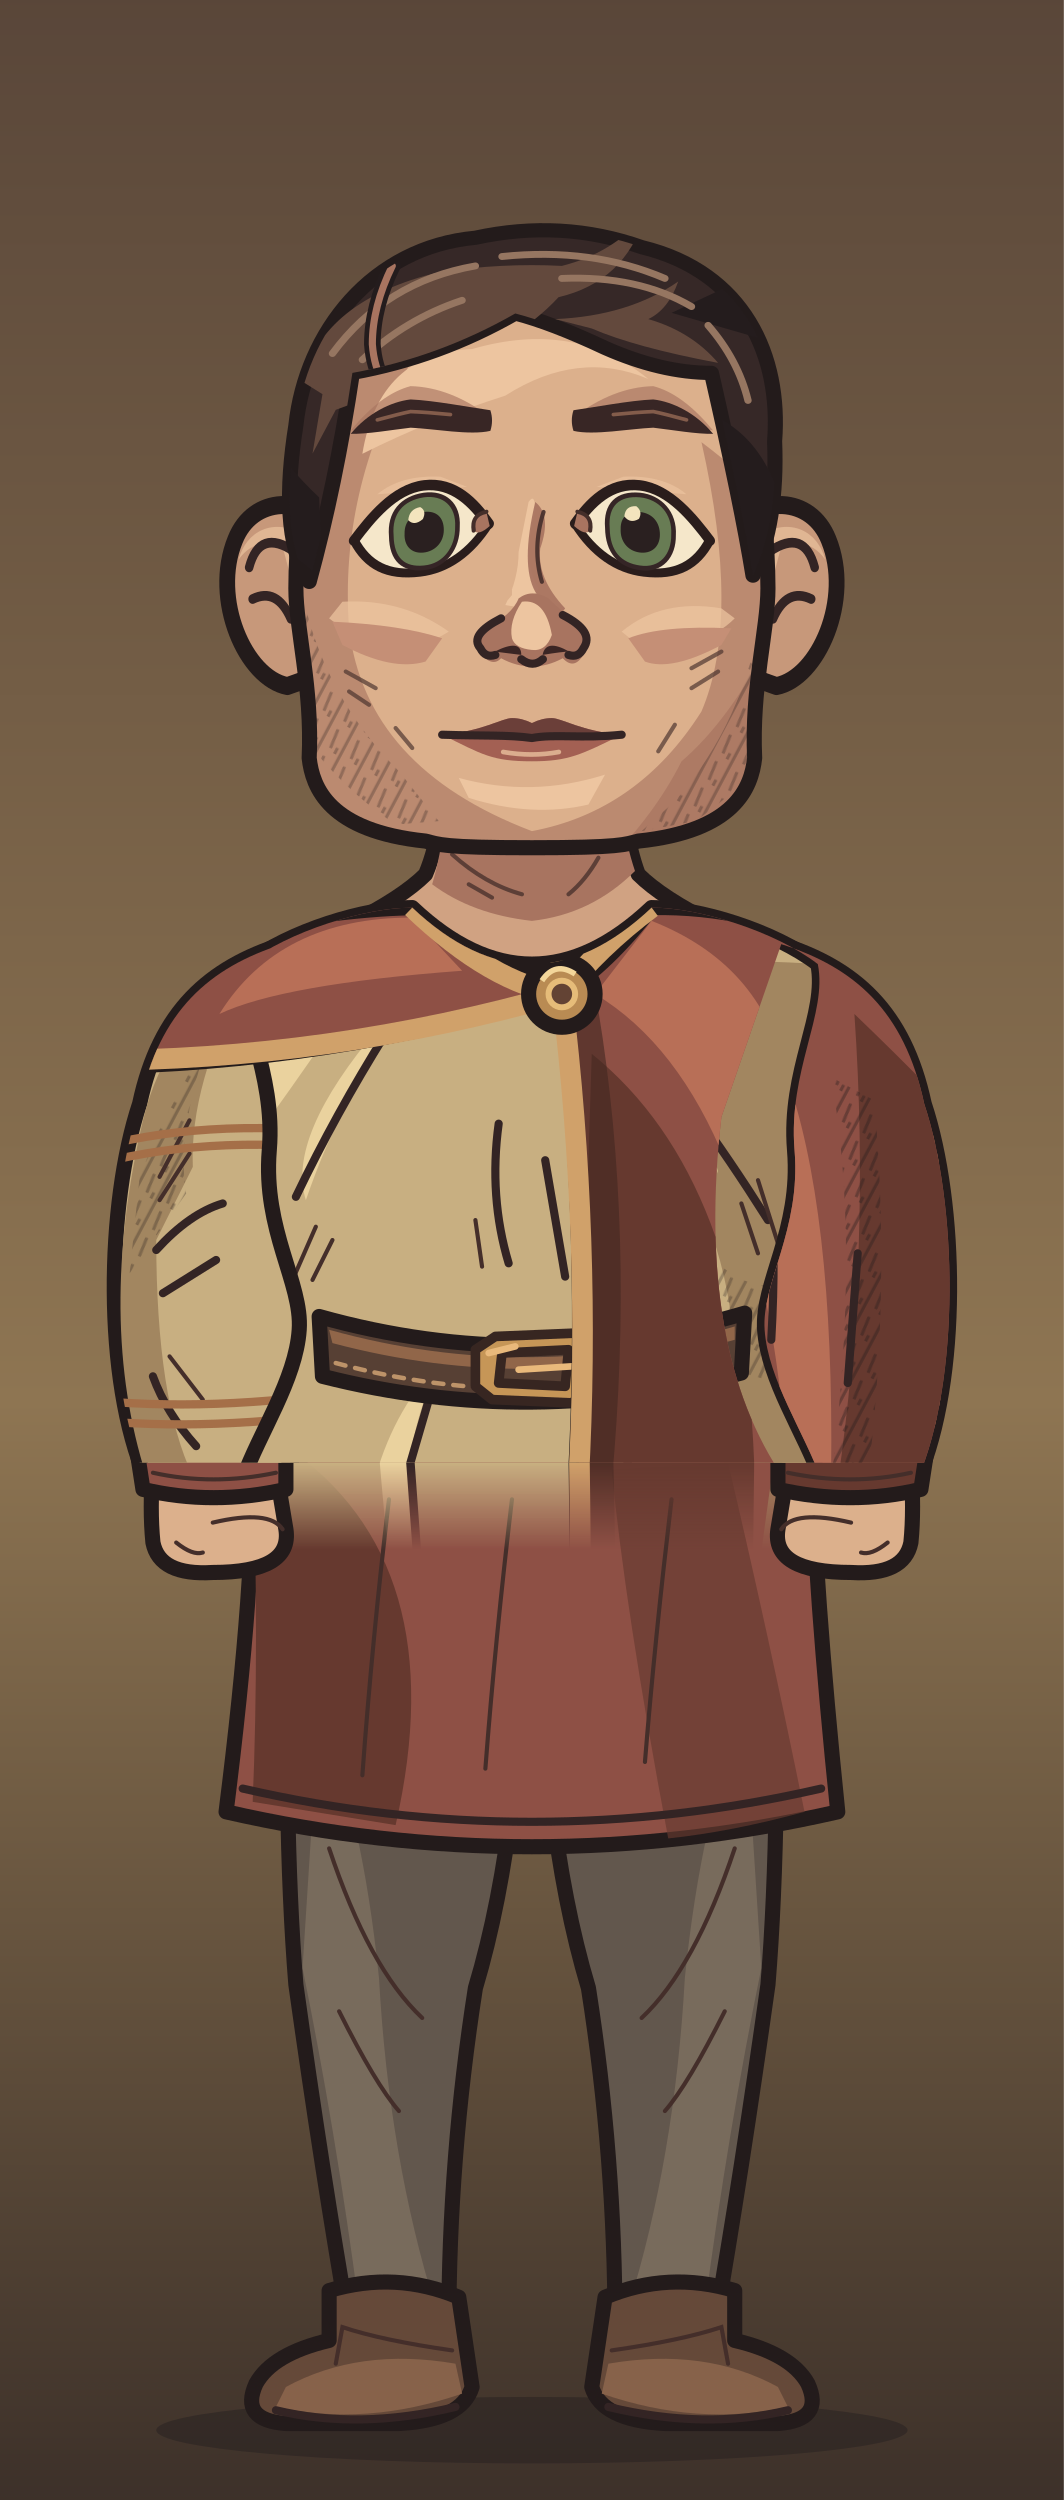
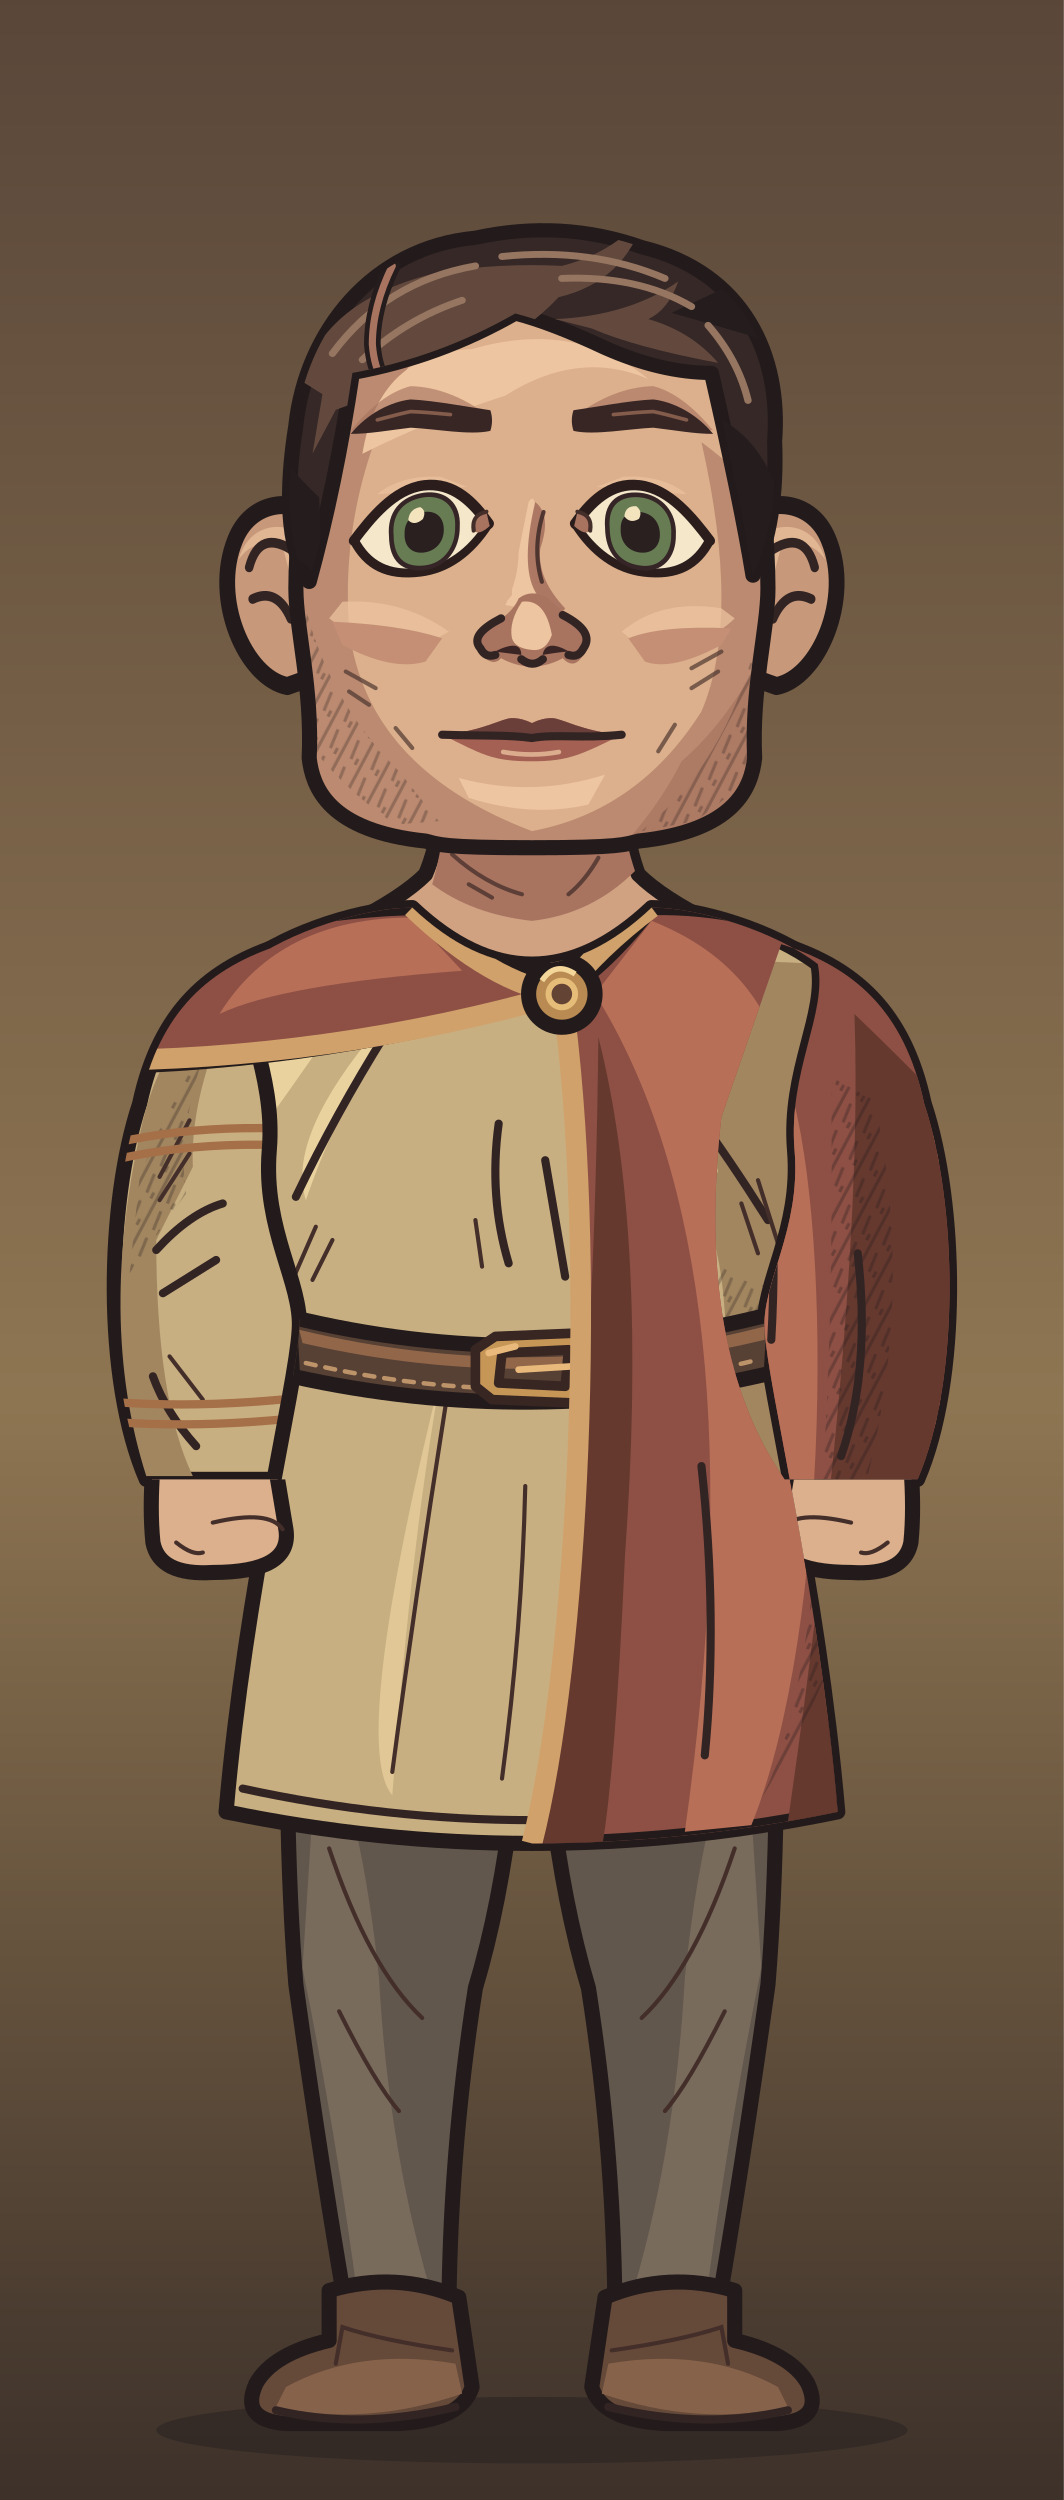
<svg xmlns="http://www.w3.org/2000/svg" xmlns:xlink="http://www.w3.org/1999/xlink" aria-labelledby="title" width="320" height="752" viewBox="0 0 320 752" role="img">
  <defs>
    <style>
      .edge {stroke:#231b1b;stroke-width:4.55;stroke-linecap:round;stroke-linejoin:round}
      .seam {fill:none;stroke:#332424;stroke-width:2.45;stroke-linecap:round;stroke-linejoin:round}
      .etch {fill:none;stroke:#442e2a;stroke-width:1.25;stroke-linecap:round}
      .hair-line {fill:none;stroke:#967661;stroke-width:1.45;stroke-linecap:round}
      .white {fill:#f5e7ca;stroke:#2a1d1c;stroke-width:2.65;stroke-linejoin:round}
      .label {fill:#efdfc1;font:600 20px Georgia,serif}
      .muted {fill:#b8aa96;font:13px 'Segoe UI',sans-serif}
      .section {fill:#dcbb8e;font:600 14px 'Segoe UI',sans-serif}
    </style>
    <linearGradient id="umber" x2="0" y2="1" gradientUnits="objectBoundingBox">
      <stop stop-color="#594639" />
      <stop offset=".56" stop-color="#8e7552" />
      <stop offset="1" stop-color="#3c3029" />
    </linearGradient>
    <linearGradient id="ash" x2="0" y2="1" gradientUnits="objectBoundingBox">
      <stop stop-color="#3b423d" />
      <stop offset=".56" stop-color="#7a7d67" />
      <stop offset="1" stop-color="#242b28" />
    </linearGradient>
    <linearGradient id="rose" x2="0" y2="1" gradientUnits="objectBoundingBox">
      <stop stop-color="#51404a" />
      <stop offset=".56" stop-color="#8a6972" />
      <stop offset="1" stop-color="#372c33" />
    </linearGradient>
    <pattern id="paper-grain" width="63" height="57" patternUnits="userSpaceOnUse">
      <path d="M1 16l2-1m21-4 5-2m16 7 6-1M12 32l3-1m16 11 4-1m20-14 4 1M4 51l5-1m41 0 9-2" fill="none" stroke="#231a1b" stroke-width=".85" opacity=".19" />
      <path d="M4 5l9-1m29 2 2-1M1 40l4-1m12 9 1-1m21-23 4-1m9 12 5-2" fill="none" stroke="#f0dbb5" stroke-width=".85" opacity=".23" />
      <path d="M16 19h.6m13-3h.7m28 6h.7m-39 15h.6m23 4h.6m-12 11h.7m29-39h.7" fill="none" stroke="#21191a" stroke-width="1.2" opacity=".28" stroke-linecap="round" />
    </pattern>
    <pattern id="ink-lines" width="7" height="9" patternUnits="userSpaceOnUse" patternTransform="rotate(28)">
      <path d="M1 -2V10m2.8-8 .6 6m1.9-1v5" stroke="#271d1d" stroke-width=".95" fill="none" opacity=".65" />
    </pattern>
    <radialGradient id="vignette" cx=".5" cy=".39" r=".72">
      <stop offset=".47" stop-color="#20191c" stop-opacity="0" />
      <stop offset="1" stop-color="#20191c" stop-opacity=".48" />
    </radialGradient>
    <g id="firs" fill="currentColor">
      <path d="M10 439Q15 379 12 300L9 220 15 146 15 54 19 80 21 147 28 230 25 326 29 439Z" />
      <path d="M17 169Q27 174 45 174L57 169 49 179 27 187 17 185                M18 194Q29 196 52 192L63 183 56 194 26 205 16 207                M15 225Q46 230 67 218L77 206 71 223 42 238 18 241                M17 252Q48 255 78 245L91 230 84 249 52 266 20 269                M14 282Q40 281 71 278L88 261 84 281 57 291 19 298                M19 312Q43 316 69 310L88 299 84 310 58 322 22 325" />
      <path d="M6 312 0 315V284L11 285M0 266 13 270V250L0 249M0 220 15 221 15 206 0 202                M0 180 16 181V167L0 165M0 141 15 150V138L0 133M0 112 17 127V118L0 104" />
      <path d="M64 440Q55 380 58 324L59 258 63 217 68 222 65 266 68 328 76 440Z                M63 291Q78 294 89 282L100 267 96 283 81 301 62 307                M63 323Q80 323 106 304L98 321 68 339                M63 316Q44 306 37 293L41 307 64 329Z" />
    </g>
    <g id="brambles" fill="none" stroke="currentColor" stroke-linecap="round" stroke-linejoin="round">
      <path stroke-width="3.8" d="M9 440Q13 401 21 380T26 333m-8 57Q39 375 43 352m-28 46Q6 377 0 376M41 440Q41 402 63 385m-20 44q26-6 39-30" />
      <path stroke-width="2" d="M23 364l14-13m-12 4-7-15m20 29 17-4m-15-1 1-11m13 49 2-17m2 14 18-5m-34 32q-12-10-17-10" />
    </g>
    <g id="night-scratches" fill="none" stroke="currentColor" stroke-width="1.2" stroke-linecap="round">
      <path d="M16 113q32-11 54-8m-30 9 16-3m184-40q19-4 44 1m-11 7 19 4                M24 335q33-3 68-16m-44 16 26-4m164-9q31 5 60-3m-39 8 38-3                M27 391q22-6 52-5m168 14q28-8 57-8m-40 11 24-4                M55 178l18-6m177 36 17 3m-12-4 17-1" />
    </g>
    <g id="shirt-setting">
      <rect width="320" height="440" fill="url(#umber)" />
      <path d="M50 217q24 8 64 1l-15 7-56 6m176-90q39-13 70-5l-26 4 28 2-64 6" fill="#856c54" opacity=".5" />
      <use xlink:href="#firs" style="color:#342827" opacity=".52" transform="translate(-26 8)" />
      <use xlink:href="#firs" style="color:#413128" opacity=".58" transform="translate(340 101) scale(-1 .81)" />
      <use xlink:href="#night-scratches" style="color:#dfbb87" opacity=".28" />
      <use xlink:href="#brambles" style="color:#291f22" opacity=".71" />
      <rect width="320" height="440" fill="url(#vignette)" />
      <rect width="320" height="440" fill="url(#paper-grain)" />
    </g>
    <g id="armor-setting">
      <rect width="320" height="440" fill="url(#ash)" />
      <path d="M42 173q49-4 68 3l-43 6 25 3-49 4m151 35q47 10 104-6l-26 14-62 8Z" fill="#707764" opacity=".48" />
      <use xlink:href="#firs" style="color:#27312c" opacity=".64" transform="translate(-36 30)" />
      <use xlink:href="#firs" style="color:#303833" opacity=".75" transform="translate(324 45) scale(-.86 1.03)" />
      <use xlink:href="#brambles" style="color:#252a27" opacity=".62" transform="translate(319 10) scale(-1 1)" />
      <use xlink:href="#night-scratches" style="color:#d8d8a9" opacity=".28" transform="translate(-2 21)" />
      <rect width="320" height="440" fill="url(#vignette)" />
      <rect width="320" height="440" fill="url(#paper-grain)" />
    </g>
    <g id="woman-setting">
      <rect width="320" height="440" fill="url(#rose)" />
      <path d="M44 235q40-4 76-1l-20 6-36 2 19 3-44 5m183-50q35 3 60-3l-24 9-31 2" fill="#775d65" opacity=".6" />
      <use xlink:href="#firs" style="color:#3b2b34" opacity=".58" transform="translate(-20 84) scale(.86 .91)" />
      <use xlink:href="#firs" style="color:#3d2e39" opacity=".68" transform="translate(327 54) scale(-.85 .98)" />
      <path d="M300 440q-2-82-6-173l-9-103 7-35 12 42 9 98 7 171Z                M294 195q-10-18-25-24l-15-1 13-4 11 2 18 15                M285 162q-13-22-34-27l-7 4 7-11 17 4 20 17                M303 242q-18-23-36-27l-13 3 15-9 11 2 21 15" fill="#3a2b33" opacity=".64" />
      <use xlink:href="#brambles" style="color:#2d2229" opacity=".8" transform="translate(12 6)" />
      <use xlink:href="#night-scratches" style="color:#e1b8a8" opacity=".28" transform="translate(0 7)" />
      <rect width="320" height="440" fill="url(#vignette)" />
      <rect width="320" height="440" fill="url(#paper-grain)" />
    </g>
    <pattern id="mail-rings" width="14" height="13" patternUnits="userSpaceOnUse" patternTransform="rotate(-7)">
      <path d="M-1 2q3-3 6 0 1 3-2 5Q0 8-1 5M6 2q3-3 6 0 1 3-2 5Q7 8 6 5M3 8q3-3 6 0 1 3-2 5-3 1-4-2M10 8q3-3 6 0" fill="none" stroke="#2d2c28" stroke-width="1.6" stroke-linecap="round" />
      <path d="M-.5 4q1.5-2 3-1m5 1q1.4-2 3-1M4 10q1.5-2 3-1m4 1q1.4-2 3-1" fill="none" stroke="#9a9b87" stroke-width="1.12" opacity=".78" stroke-linecap="round" />
    </pattern>
    <pattern id="armor-plates" width="47" height="24" patternUnits="userSpaceOnUse" patternTransform="translate(4 4) rotate(2)">
      <path d="M1 0l21 .7 1 18-3 3-17-1-1-4Zm24 1 19-1 2 15-3 7-19-2Z" fill="#85867a" stroke="#352e2a" stroke-width="1.75" stroke-linejoin="round" />
      <path d="M2 2l18 .2-.2 4L5 7 4 17Zm24 0 16-1 1 4-14 2-3 10Z" fill="#a9a58d" />
      <path d="M19 4l4 14-3 3-16-1 13-4Zm22 2 4 10-2 5-17-1 13-4Z" fill="#62655f" />
      <path d="M7 7l1-.5m6 12 3-2m16-7 5-1m-7 5 4-2" fill="none" stroke="#d0c0a0" stroke-width=".9" opacity=".76" />
      <path d="M6 12q2-2 2.7 1-1 2.2-2.7.5Zm12 1q1.8-2 2.4.6-1 2.6-2.5.8Zm11 1q1-2.2 2.8-1-.2 2.9-2.8 2.1Zm12-2q2.2-1.4 2.3.8-1 2.3-2.3.5Z" fill="#3c342d" />
    </pattern>
    <clipPath id="portrait-frame">
-       <rect width="320" height="440" />
+       <rect width="320" height="752" />
    </clipPath>
    <clipPath id="wardrobe-torso-mask">
-       <path d="M124 273 C110 273 87 280 74 290 C71 305 83 322 81 346 C79 370 91 386 90 400 C89 415 78 431 73 445 H247 C242 431 231 415 230 400 C229 386 241 370 239 346 C237 322 249 305 246 290 C233 280 210 273 196 273 Q160 307 124 273Z" />
+       <path d="M124 273 C110 273 87 280 74 290 C71 305 83 322 81 346 C79 370 91 386 90 400 C89 418 74 476 68 545 Q160 564 252 545 C246 476 231 418 230 400 C229 386 241 370 239 346 C237 322 249 305 246 290 C233 280 210 273 196 273 Q160 307 124 273Z" />
    </clipPath>
    <clipPath id="wardrobe-sleeve-mask">
      <path d="M85 284 C63 291 48 304 42 332 C32 362 31 415 44 445 H84 Q111 406 103 336Z" />
    </clipPath>
    <clipPath id="wardrobe-outer-mask">
-       <path d="M124 273 C110 273 87 280 74 290 C71 305 83 322 81 346 C79 370 91 386 90 400 C89 415 78 431 73 445 H247 C242 431 231 415 230 400 C229 386 241 370 239 346 C237 322 249 305 246 290 C233 280 210 273 196 273 Q160 307 124 273Z" />
+       <path d="M124 273 C110 273 87 280 74 290 C71 305 83 322 81 346 C79 370 91 386 90 400 C89 418 74 476 68 545 Q160 564 252 545 C246 476 231 418 230 400 C229 386 241 370 239 346 C237 322 249 305 246 290 C233 280 210 273 196 273 Q160 307 124 273Z" />
      <path d="M85 284 C63 291 48 304 42 332 C32 362 31 415 44 445 H84 Q111 406 103 336Z" />
      <path d="M85 284 C63 291 48 304 42 332 C32 362 31 415 44 445 H84 Q111 406 103 336Z" transform="translate(320 0) scale(-1 1)" />
    </clipPath>
    <clipPath id="face-shape-clip">
      <path d="M 160 80 C 196 80 224 97 228 128 C 229 143 231 164 231 177 C 231 189 226 207 227 228 C 226 237 221 250 192 253 C 188 254 187 255 160 255 C 133 255 132 254 128 253 C 99 250 94 237 93 228 C 94 207 89 189 89 177 C 89 164 91 143 92 128 C 96 97 124 80 160 80 Z" />
    </clipPath>
    <clipPath id="face-features-eye-left">
      <path d="M-21 0 C-16 -6 -9 -14 0 -14 C9 -14 15 -7 19.5 0 C14 8 7 12 -1 12 C-11 12 -17 8 -21 0Z" />
    </clipPath>
    <clipPath id="face-features-eye-right">
      <path d="M-21 0 C-16 -6 -9 -14 0 -14 C9 -14 15 -7 19.5 0 C14 8 7 12 -1 12 C-11 12 -17 8 -21 0Z" />
    </clipPath>
    <clipPath id="face-features-nose-bridge">
      <path d="M154 144H167V179L172 185V187H149V185L154 179Z" />
    </clipPath>
    <clipPath id="hair-crown-clip">
      <path d="M93 176C86 165 86 146 89 126C92 96 112 69 143 66Q169 60 193 69C224 77 235 104 233 131Q234 157 226.5 174Q223 151 214 109.2Q199 109.2 182 101.2 Q166 93.2 155 90.2 Q132 104.2 106 109.2Q101 145 93 176Z" />
    </clipPath>
-     <clipPath id="full-costume-join-outline">
-       <path d="M76 435 Q77 474 68 545 Q160 566 252 545 Q245 477 244 435Z" />
-     </clipPath>
-     <linearGradient id="full-costume-join-fade" x1="0" y1="0" x2="0" y2="1">
-       <stop offset="0" stop-color="#fff" />
-       <stop offset="1" stop-color="#000" />
-     </linearGradient>
-     <mask id="full-costume-join-mask" maskUnits="userSpaceOnUse" x="0" y="440" width="320" height="26">
-       <rect x="0" y="440" width="320" height="26" fill="url(#full-costume-join-fade)" />
+     <clipPath id="full-costume-hands-clip">
+       <rect x="0" y="445" width="320" height="307" />
+     </clipPath>
+     <mask id="full-costume-bundled-drape" maskUnits="userSpaceOnUse" x="0" y="0" width="320" height="752">
+       <rect fill="white" x="0" y="0" width="320" height="752" />
+       <g clip-path="url(#portrait-frame)">
+         <g clip-path="url(#wardrobe-outer-mask)">
+           <path d="M124 273 C91 274 28 283 26 321 Q99 320 169 299 Q145 288 124 273Z" fill="black" stroke="black" stroke-width="2" />
+           <path d="M169 299 Q183 290 196 273 Q257 272 295 326 C301 369 302 410 298 428 C293 446 258 461 256 480 Q249 519 252 545 Q206 554.5 160 554.5 C174 500 180 377 169 299Z" fill="black" stroke="black" stroke-width="2" />
+         </g>
+       </g>
    </mask>
  </defs>
  <g data-part="full-costume">
    <rect width="320" height="752" fill="url(#umber)" />
    <ellipse cx="160" cy="731" rx="113" ry="10" fill="#261f20" opacity=".5" />
    <g>
      <path d="M87 469 L158 469 Q158 548 143 598 Q135 649 135 700 H105 Q97 654 89 597 Q85 548 87 469Z" fill="#62574d" class="edge" />
      <path d="M96 514 Q109 546 114 595 Q117 649 131 694 H108Q101 641 91 592Z" fill="#8c7c69" opacity=".53" />
      <path d="M99 556Q111 592 127 607 M102 605Q113 627 120 635" class="etch" />
      <g transform="translate(0 0)">
        <path d="M99 689Q119 683 138 691L142 718Q139 728 120 729H86Q72 728 77 717Q82 708 99 704Z" fill="#654939" class="edge" />
        <path d="M86 718Q108 706 137 711L139 720Q110 730 83 724Z" fill="#87624a" />
        <path d="M101 711L103 700Q115 704 136 707" class="etch" />
        <path d="M83 725Q108 731 137 724" class="seam" />
      </g>
    </g>
    <g transform="translate(320 0) scale(-1 1)">
      <path d="M87 469 L158 469 Q158 548 143 598 Q135 649 135 700 H105 Q97 654 89 597 Q85 548 87 469Z" fill="#62574d" class="edge" />
      <path d="M96 514 Q109 546 114 595 Q117 649 131 694 H108Q101 641 91 592Z" fill="#8c7c69" opacity=".53" />
      <path d="M99 556Q111 592 127 607 M102 605Q113 627 120 635" class="etch" />
      <g transform="translate(0 0)">
        <path d="M99 689Q119 683 138 691L142 718Q139 728 120 729H86Q72 728 77 717Q82 708 99 704Z" fill="#654939" class="edge" />
        <path d="M86 718Q108 706 137 711L139 720Q110 730 83 724Z" fill="#87624a" />
        <path d="M101 711L103 700Q115 704 136 707" class="etch" />
        <path d="M83 725Q108 731 137 724" class="seam" />
      </g>
    </g>
-     <path d="M76 435 Q77 474 68 545 Q160 566 252 545 Q245 477 244 435Z" fill="#8e5045" class="edge" />
-     <path d="M86 435 Q137 470 119 549 L76 542 Q78 495 76 435Z" fill="#66392f" />
-     <path d="M184 442Q188 484 201 553Q220 551 242 545 Q231 491 219 440Z" fill="#66392f" opacity=".66" />
-     <path d="M117 451Q112 493 109 534" class="etch" />
-     <path d="M154 451Q149 493 146 532" class="etch" />
-     <path d="M202 451Q197 493 194 530" class="etch" />
-     <path d="M73 538Q160 558 247 538" class="seam" />
-     <g clip-path="url(#full-costume-join-outline)" mask="url(#full-costume-join-mask)">
-       <use transform="matrix(1 0 0 -4 0 2200)" xlink:href="#full-costume-upper" />
-     </g>
-     <g>
-       <path d="M46 441 Q45 454 46 464 Q48 474 64 473Q88 473 86 460 L83 442Z" fill="#dcb08c" class="edge" data-part="hand" />
-       <path d="M64 458Q81 454 85 460 M53 464q5 4 8 3" class="etch" />
-       <path d="M41 435H86L86 448Q64 453 43 448Z" fill="#8e5045" class="edge" />
-       <path d="M46 443Q64 447 83 443" class="etch" />
-     </g>
-     <g transform="translate(320 0) scale(-1 1)">
-       <path d="M46 441 Q45 454 46 464 Q48 474 64 473Q88 473 86 460 L83 442Z" fill="#dcb08c" class="edge" data-part="hand" />
-       <path d="M64 458Q81 454 85 460 M53 464q5 4 8 3" class="etch" />
-       <path d="M41 435H86L86 448Q64 453 43 448Z" fill="#66392f" class="edge" />
-       <path d="M46 443Q64 447 83 443" class="etch" />
-     </g>
  </g>
-   <g clip-path="url(#portrait-frame)" id="full-costume-upper">
+   <g clip-path="url(#portrait-frame)">
    <g data-part="neck">
      <g id="face-shape-neck">
        <path d="M 135 219 Q 134 249 128 263 Q 121 270 105 278 L 122 301 198 301 215 278 Q 199 270 192 263 Q 187 250 185 219 Z" fill="#d0a282" class="edge" />
        <path d="M 135 224 185 224 Q 186 247 191 262 Q 178 275 160 277 Q 142 275 130 266 Q 135 249 135 224 Z" fill="#a87460" />
        <path d="M 136 257 q 10 9 21 12 m -16 -3 7 4 m 32 -12 q -4 7 -9 11" class="etch" opacity=".75" />
      </g>
    </g>
    <g id="wardrobe-outfit-korzno" data-outfit="korzno">
      <path d="M85 284 C63 291 48 304 42 332 C32 362 31 415 44 445 H84 Q111 406 103 336Z" fill="#c8af81" class="edge" />
      <g data-part="sleeve-left" clip-path="url(#wardrobe-sleeve-mask)">
        <path d="M43 337 Q50 308 74 294 Q57 326 58 351 L47 373 Q47 421 58 444 H44 Q29 397 43 337Z" fill="#a28660" />
        <path d="M42 354 Q53 326 62 315 Q53 342 56 359 L39 383Z" fill="url(#ink-lines)" opacity=".44" />
        <path d="M47 376 q10 -11 20 -14 m-18 27 16 -10 M46 414 q4 11 13 21" class="seam" />
        <path d="M48 354 l9 -17 m-9 24 9 -14 m-6 61 10 13" class="etch" />
        <path d="M26 346 q35 -10 79 -5 m-79 10 q35 -10 79 -5" fill="none" stroke="#a56f48" stroke-width="2.5" />
        <path d="M26 421 q37 4 83 -3 m-83 9 q37 4 83 -3" fill="none" stroke="#a56f48" stroke-width="2.5" />
      </g>
      <g transform="translate(320 0) scale(-1 1)">
        <path d="M85 284 C63 291 48 304 42 332 C32 362 31 415 44 445 H84 Q111 406 103 336Z" fill="#a28660" class="edge" />
        <g data-part="sleeve-right" clip-path="url(#wardrobe-sleeve-mask)">
          <path d="M43 337 Q50 308 74 294 Q57 326 58 351 L47 373 Q47 421 58 444 H44 Q29 397 43 337Z" fill="#785d49" />
          <path d="M42 354 Q53 326 62 315 Q53 342 56 359 L39 383Z" fill="url(#ink-lines)" opacity=".44" />
          <path d="M47 376 q10 -11 20 -14 m-18 27 16 -10 M46 414 q4 11 13 21" class="seam" />
          <path d="M48 354 l9 -17 m-9 24 9 -14 m-6 61 10 13" class="etch" />
          <path d="M26 346 q35 -10 79 -5 m-79 10 q35 -10 79 -5" fill="none" stroke="#a56f48" stroke-width="2.5" />
          <path d="M26 421 q37 4 83 -3 m-83 9 q37 4 83 -3" fill="none" stroke="#a56f48" stroke-width="2.5" />
        </g>
      </g>
-       <path d="M124 273 C110 273 87 280 74 290 C71 305 83 322 81 346 C79 370 91 386 90 400 C89 415 78 431 73 445 H247 C242 431 231 415 230 400 C229 386 241 370 239 346 C237 322 249 305 246 290 C233 280 210 273 196 273 Q160 307 124 273Z" fill="#c8af81" />
+       <path d="M124 273 C110 273 87 280 74 290 C71 305 83 322 81 346 C79 370 91 386 90 400 C89 418 74 476 68 545 Q160 564 252 545 C246 476 231 418 230 400 C229 386 241 370 239 346 C237 322 249 305 246 290 C233 280 210 273 196 273 Q160 307 124 273Z" fill="#c8af81" />
      <g data-part="torso" clip-path="url(#wardrobe-torso-mask)">
        <path d="M74 296 Q93 280 120 278 Q105 303 82 335Z" fill="#ead29e" />
-         <path d="M184 288 Q233 289 246 290 L263 444 H217 Q226 405 214 371 Q221 313 184 288Z" fill="#a28660" />
+         <path d="M184 288 Q233 289 246 290 L257 555 H207 Q226 405 214 371 Q221 313 184 288Z" fill="#a28660" />
        <path d="M75 344 Q85 359 81 381 L66 402 L58 359Z" fill="#a28660" />
        <path d="M207 371 Q223 390 235 386 L234 416 L220 412Z" fill="url(#ink-lines)" opacity=".42" />
        <path d="M120 307 Q103 329 92 361 Q86 342 114 309Z M179 302 Q209 314 216 353 Q203 321 179 302Z" fill="#ead29e" />
-         <path d="M133 409 Q124 426 123 444 H113 Q119 423 133 409Z M174 412 Q184 426 192 445 H177Z" fill="#ead29e" />
-         <path d="M116 311 Q101 335 89 360 M190 312 Q207 329 231 367 M150 338 q-3 22 3 42 m11 -31 6 35 M129 421 l-7 24 m60 -28 8 27" class="seam" />
+         <path d="M133 412Q124 460 118 540Q105 525 133 412Z M174 418Q185 444 194 542Q180 529 174 418Z" fill="#ead29e" opacity=".68" />
+         <path d="M134 423Q125 480 118 533 M158 447Q157 490 151 535" class="etch" />
+         <path d="M73 538Q160 557 247 538" class="seam" />
+         <path d="M116 311 Q101 335 89 360 M190 312 Q207 329 231 367 M150 338 q-3 22 3 42 m11 -31 6 35 M184 420q5 12 6 24" class="seam" />
        <path d="M95 369 l-7 16 m12 -12 -6 12 M228 355 l6 19 m-11 -12 5 15 M143 367 l2 14 m65 44 4 13" class="etch" />
      </g>
-       <path d="M124 273 C110 273 87 280 74 290 C71 305 83 322 81 346 C79 370 91 386 90 400 C89 415 78 431 73 445 H247 C242 431 231 415 230 400 C229 386 241 370 239 346 C237 322 249 305 246 290 C233 280 210 273 196 273 Q160 307 124 273Z" fill="none" class="edge" />
+       <path d="M124 273 C110 273 87 280 74 290 C71 305 83 322 81 346 C79 370 91 386 90 400 C89 418 74 476 68 545 Q160 564 252 545 C246 476 231 418 230 400 C229 386 241 370 239 346 C237 322 249 305 246 290 C233 280 210 273 196 273 Q160 307 124 273Z" fill="none" class="edge" />
      <g data-part="belt" clip-path="url(#wardrobe-torso-mask)">
-         <path d="M96 396 Q160 414 224 395 L223 413 Q160 430 97 414Z" fill="#574034" class="edge" />
-         <path d="M99 400 Q160 417 221 399 L221 403 Q160 420 100 404Z" fill="#916649" />
-         <path d="M101 410 Q160 426 219 409" fill="none" stroke="#bd9369" stroke-width="1.35" stroke-dasharray="3 3" stroke-linecap="round" />
+         <path d="M87 396 Q160 414 233 395 L232 413 Q160 430 88 414Z" fill="#574034" class="edge" />
+         <path d="M90 400 Q160 417 230 399 L230 403 Q160 420 91 404Z" fill="#916649" />
+         <path d="M92 410 Q160 426 228 409" fill="none" stroke="#bd9369" stroke-width="1.35" stroke-dasharray="3 3" stroke-linecap="round" />
        <path d="M149 402l24 -1 5 4-1 13-5 4-24 -1-5 -4v-11Z M151 407l-1 9 20 1 1 -11Z" fill="#c69657" fill-rule="evenodd" stroke="#372621" stroke-width="2.9" stroke-linejoin="round" />
        <path d="M156 412l16 -1m-25 -4 8 -2" fill="none" stroke="#e9b97b" stroke-width="2" stroke-linecap="round" />
      </g>
      <g clip-path="url(#wardrobe-outer-mask)">
        <path d="M124 273 C91 274 28 283 26 321 Q99 320 169 299 Q145 288 124 273Z" fill="#8e5045" class="edge" />
-         <path d="M196 273 Q257 272 295 326 L298 446 H173 Q177 374 169 299 Q183 290 196 273Z" fill="#8e5045" class="edge" />
-         <path d="M124 276 Q84 276 66 305 Q85 296 139 292Z M196 277 Q229 290 236 322 Q251 363 250 443 H237 Q229 329 179 299Z" fill="#b86f57" />
-         <path d="M178 317 Q225 355 227 445 H174Z M257 305 Q282 329 295 344 L298 446 H252 Q262 377 257 305Z" fill="#66392f" />
-         <path d="M263 331 Q268 388 261 445 H250 Q259 374 250 324Z" fill="url(#ink-lines)" opacity=".56" />
-         <path d="M171 305 Q181 373 175 446 L184 446 Q191 371 180 304Z" fill="#412720" opacity=".6" />
-         <path d="M124 273 Q148 296 169 299 Q180 285 196 273 M26 319 Q99 319 169 299 Q178 373 174 446" fill="none" stroke="#d0a16a" stroke-width="6.2" stroke-linejoin="round" />
-         <path d="M225 322 Q235 350 232 403 M258 377l-3 39" class="seam" />
+         <path d="M169 299 Q183 290 196 273 Q257 272 295 326 C301 369 302 410 298 428 C293 446 258 461 256 480 Q249 519 252 545 Q206 554.5 160 554.5 C174 500 180 377 169 299Z" fill="#8e5045" class="edge" />
+         <path d="M124 276 Q84 276 66 305 Q85 296 139 292Z" fill="#b86f57" />
+         <clipPath id="wardrobe-korzno-panel-mask">
+           <path d="M169 299 Q183 290 196 273 Q257 272 295 326 C301 369 302 410 298 428 C293 446 258 461 256 480 Q249 519 252 545 Q206 554.5 160 554.5 C174 500 180 377 169 299Z" />
+         </clipPath>
+         <g clip-path="url(#wardrobe-korzno-panel-mask)">
+           <path d="M196 277 Q229 290 236 322 C251 363 250 490 226 549 L206 551 Q230 381 179 299Z" fill="#b86f57" />
+           <path d="M257 305 Q282 329 295 344 C316 416 256 451 268 547 L237 548 Q260 388 257 305Z M180 312 Q195 371 188 468 Q185 534 181 556 L155 557 Q178 487 180 312Z" fill="#66392f" />
+           <path d="M263 331 Q275 387 261 444 Q258 497 229 541 Q252 498 250 324Z" fill="url(#ink-lines)" opacity=".49" />
+           <path d="M225 322 Q235 350 232 403 M258 377 Q262 412 253 438 M211 441 Q216 487 212 528" class="seam" />
+         </g>
+         <path d="M124 273 Q148 296 169 299 Q180 285 196 273 M26 319 Q99 319 169 299 C180 377 174 500 160 554.5" fill="none" stroke="#d0a16a" stroke-width="6.2" stroke-linejoin="round" />
        <g data-part="korzno-clasp">
          <circle cx="169" cy="299" r="10" fill="#b98b53" class="edge" />
          <circle cx="169" cy="299" r="4" fill="#634334" stroke="#e6bc79" stroke-width="1.8" />
          <path d="M163 295q4 -6 10 -2" fill="none" stroke="#f3d69a" stroke-width="1.65" />
        </g>
      </g>
    </g>
    <g id="face-shape">
      <g id="face-shape-ears">
        <g transform="translate(99 179) scale(-1.046 1.19)">
          <path d="M -4 -15 C 7 -26 22 -25 27 -14 C 34 1 24 21 12 23 L -4 18 Z" fill="#c7987a" class="edge" />
          <path d="M 7 -15 C 16 -20 24 -16 26 -9 C 22 -14 16 -14 13 -11 L 10 -1 Z" fill="#edc5a0" opacity=".66" />
          <path d="M 23 -7 Q 20 -17 10 -11 L 7 2 M 22 1 Q 15 -2 11 6" class="seam" />
        </g>
        <g transform="translate(221 179) scale(1.046 1.19)">
          <path d="M -4 -15 C 7 -26 22 -25 27 -14 C 34 1 24 21 12 23 L -4 18 Z" fill="#c7987a" class="edge" />
          <path d="M 7 -15 C 16 -20 24 -16 26 -9 C 22 -14 16 -14 13 -11 L 10 -1 Z" fill="#edc5a0" opacity=".66" />
          <path d="M 23 -7 Q 20 -17 10 -11 L 7 2 M 22 1 Q 15 -2 11 6" class="seam" />
        </g>
      </g>
      <path d="M 160 80 C 196 80 224 97 228 128 C 229 143 231 164 231 177 C 231 189 226 207 227 228 C 226 237 221 250 192 253 C 188 254 187 255 160 255 C 133 255 132 254 128 253 C 99 250 94 237 93 228 C 94 207 89 189 89 177 C 89 164 91 143 92 128 C 96 97 124 80 160 80 Z" fill="#dcb08c" />
      <g clip-path="url(#face-shape-clip)">
        <path d="M 70 141 Q 104 91 123 110 Q 102 148 105 189 Q 110 231 160 250 Q 192 244 211 214 Q 223 186 211 133 Q 235 151 250 174 L 250 265 70 265 Z" fill="#bb8a70" />
        <path d="M 205 229 Q 219 217 231 194 L 242 245 182 260 Q 197 245 205 229 Z" fill="#a87460" opacity=".74" />
        <path d="M 109 136.5 Q 114 106 142 105 Q 173 96 195 114 Q 174 105 152 119 Q 130 126 109 136.5 Z" fill="#edc5a0" />
        <g transform="translate(160 0) scale(-1 1)">
          <path d="M 25 190 Q 39 180 57 181 L 61 186 Q 51 194 32 194 Z" fill="#edc5a0" opacity=".72" />
          <path d="M 27 192 Q 39 188 60 187 L 57 194 Q 42 202 32 199 Z" fill="#c58f76" />
        </g>
        <g transform="translate(160 0) scale(1 1)">
          <path d="M 27 190 Q 39 180 57 183 L 61 186 Q 51 196 32 194 Z" fill="#edc5a0" opacity=".72" />
          <path d="M 29 192 Q 39 188 60 189 L 57 194 Q 42 202 34 199 Z" fill="#c58f76" />
        </g>
        <path d="M 92 183 Q 99 211 120 232 L 132 247 119 248 Q 98 234 85 212 Z M 229 184 Q 224 217 203 241 L 193 250 209 247 Q 230 233 240 211 Z" fill="url(#ink-lines)" opacity=".42" />
        <path d="M 138 234 Q 160 240 182 233 L 177 242 Q 160 246 141 240 Z" fill="#edc5a0" />
        <path d="M 104 202 l 9 5 m -8 1 6 4 m 97 -11 9 -5 m -9 11 8 -5 m -97 17 5 6 m 74 1 5 -8" class="etch" opacity=".65" />
      </g>
      <path d="M 160 80 C 196 80 224 97 228 128 C 229 143 231 164 231 177 C 231 189 226 207 227 228 C 226 237 221 250 192 253 C 188 254 187 255 160 255 C 133 255 132 254 128 253 C 99 250 94 237 93 228 C 94 207 89 189 89 177 C 89 164 91 143 92 128 C 96 97 124 80 160 80 Z" fill="none" class="edge" />
    </g>
    <g clip-path="url(#face-shape-clip)">
      <g data-part="eyes">
        <g transform="matrix(1 -0.12 0 1 127.5 160)">
          <path d="M-14 -13 Q-7 -18 5 -16 L13 -12" fill="#edc5a0" opacity=".65" />
          <path d="M-21 0 C-16 -6 -9 -14 0 -14 C9 -14 15 -7 19.5 0 C14 8 7 12 -1 12 C-11 12 -17 8 -21 0Z" class="white" />
          <g clip-path="url(#face-features-eye-left)">
            <g transform="translate(0 0) scale(1 1)">
              <path d="M-9.8 0 C-10.4 -7 -6.6 -10.9 0 -11.1 C6.1 -11.2 10.5 -7 10.1 -.3 C10.2 5.9 6.4 11 0 10.8 C-6.1 10.7 -9.7 7.2 -9.8 0Z" fill="#687c54" stroke="#352526" stroke-width="1.4" />
              <path d="M-5.8 -.2C-5.9-3.8-3.5-6 .1-6 3.8-6 6-3.6 6 .1 6 3.9 3.3 6.3-.2 6.2-3.9 6.1-6 3.3-5.8-.2Z" fill="#2a2020" />
              <path d="M-4.7-4.1Q-4.4-7.4-1.1-7.6 .9-6.3-.3-3.9-2.9-2-4.7-4.1Z" fill="#f3e4bd" />
            </g>
          </g>
          <path d="M-21 0 C-16 -6 -9 -14 0 -14 C9 -14 15 -7 19.5 0" fill="none" stroke="#2a1d1c" stroke-width="3.15" stroke-linecap="round" />
          <path d="M18.8 -3.8 Q14.2 -3.4 15 1.4 Q16.5 3.2 19.8 .6Z" fill="#a87460" />
          <path d="M18.8 -3.8 Q14.2 -3.4 15 1.4" class="etch" />
        </g>
        <g transform="matrix(-1 -0.12 0 1 192.5 160)">
          <path d="M-14 -13 Q-7 -18 5 -16 L13 -12" fill="#edc5a0" opacity=".65" />
          <path d="M-21 0 C-16 -6 -9 -14 0 -14 C9 -14 15 -7 19.5 0 C14 8 7 12 -1 12 C-11 12 -17 8 -21 0Z" class="white" />
          <g clip-path="url(#face-features-eye-right)">
            <g transform="translate(0 0) scale(-1 1)">
              <path d="M-9.8 0 C-10.4 -7 -6.6 -10.9 0 -11.1 C6.1 -11.2 10.5 -7 10.1 -.3 C10.2 5.9 6.4 11 0 10.8 C-6.1 10.7 -9.7 7.2 -9.8 0Z" fill="#687c54" stroke="#352526" stroke-width="1.4" />
              <path d="M-5.8 -.2C-5.9-3.8-3.5-6 .1-6 3.8-6 6-3.6 6 .1 6 3.9 3.3 6.3-.2 6.2-3.9 6.1-6 3.3-5.8-.2Z" fill="#2a2020" />
              <path d="M-4.7-4.1Q-4.4-7.4-1.1-7.6 .9-6.3-.3-3.9-2.9-2-4.7-4.1Z" fill="#f3e4bd" />
            </g>
          </g>
          <path d="M-21 0 C-16 -6 -9 -14 0 -14 C9 -14 15 -7 19.5 0" fill="none" stroke="#2a1d1c" stroke-width="3.15" stroke-linecap="round" />
          <path d="M18.8 -3.8 Q14.2 -3.4 15 1.4 Q16.5 3.2 19.8 .6Z" fill="#a87460" />
          <path d="M18.8 -3.8 Q14.2 -3.4 15 1.4" class="etch" />
        </g>
      </g>
      <g data-part="brows">
        <g transform="matrix(1 0 0 1 127.5 127.5)">
          <path d="M-22 2 Q-13 -9 -4 -11.35 Q8 -11.05 20 -2 Q-4 -2.1 -22 2Z" fill="#a87460" opacity=".64" />
          <path d="M-22 3 C-17 -3.103 -10 -6.65 -4 -7.35 C3 -7.05 14 -4.95 20 -4.103 Q21 -1 20 2.103 C14 3.55 3 1.45 -4 1.15 C-10 1.85 -17 3.103 -22 3Z" fill="#382625" />
          <path d="M-14 -1.2 Q-7 -3.1 -4 -3.7 Q1 -3.5 8 -2.8" fill="none" stroke="#835c4b" stroke-width="1.1" stroke-linecap="round" />
        </g>
        <g transform="matrix(-1 0 0 1 192.5 127.5)">
          <path d="M-22 2 Q-13 -9 -4 -11.35 Q8 -11.05 20 -2 Q-4 -2.1 -22 2Z" fill="#a87460" opacity=".64" />
          <path d="M-22 3 C-17 -3.103 -10 -6.65 -4 -7.35 C3 -7.05 14 -4.95 20 -4.103 Q21 -1 20 2.103 C14 3.55 3 1.45 -4 1.15 C-10 1.85 -17 3.103 -22 3Z" fill="#382625" />
          <path d="M-14 -1.2 Q-7 -3.1 -4 -3.7 Q1 -3.5 8 -2.8" fill="none" stroke="#835c4b" stroke-width="1.1" stroke-linecap="round" />
        </g>
      </g>
      <g data-part="nose">
        <g clip-path="url(#face-features-nose-bridge)">
          <path d="M159 151 Q161 148 161 154 Q157 169 162 177 L158 183 152 182 Q156 174 156 166Z" fill="#edc5a0" />
          <path d="M161 151 Q166 155 162.5 165 Q161.5 174 170 183 L167 187 161 178 Q156.5 170 161 151Z" fill="#a87460" opacity=".93" />
          <path d="M163.5 154 Q160 165 163 175" class="etch" opacity=".9" />
        </g>
        <path d="M156 180 Q160 177 165 180 C167 182 169.28 184 174 188 Q178 192 176 196 Q173 202 169.28 198 Q160 203 150.72 198 Q148 201 144 196 Q142 192 146 189 Q154 185 156 180Z" fill="#a87460" />
        <path d="M157 181 Q164 180 166 191 Q164.2 196 160 195.5 Q154.9 195 154 192 Q153 187 157 181Z" fill="#edc5a0" />
        <path d="M150.72 186 Q141 191 144.5 195 Q146 198 149 197 M169.28 185 Q179 190 175.5 195 Q174 198 171 197" class="seam" />
        <path d="M148.8 196 q8 -4 8 1 q-8 -1 -8 -1Z M163.2 197 q1 -5 8 -1 q-2 0 -8 1Z" fill="#3b2524" />
        <path d="M156.8 198.3 Q160.25 201 163.3 198.3" class="seam" />
      </g>
      <g data-part="mouth">
        <path d="M133 221 C145.15 220 151 216 154 216 Q157 216 160 217.5 Q163 216 166 216 C169 216 174.85 220 187 221 C174.85 227 171 229 160 229 C148 229 145.15 227 133 221Z" fill="#a36053" />
        <path d="M133 221 C145.15 220 151 216 154 216 Q157 216 160 217.5 Q163 216 166 216 C169 216 174.85 220 187 221 C174.85 222.25 167 220.7 160 222 C153 221 145.15 221.4 133 221Z" fill="#56322f" opacity=".72" />
        <path d="M133 221 C145.15 221.4 153 221 160 222 C167 220.7 174.85 222.25 187 221" class="seam" />
        <path d="M151.36 226.2 Q160 227.7 168.1 226.2" fill="none" stroke="#edc5a0" stroke-width="1.4" stroke-linecap="round" opacity=".76" />
      </g>
    </g>
    <g id="hair-front">
      <g transform="matrix(1 0 0 0.941 0 9.412)">
        <path d="M93 176C86 165 86 146 89 126C92 96 112 69 143 66Q169 60 193 69C224 77 235 104 233 131Q234 157 226.5 174Q223 151 214 109.2Q199 109.2 182 101.2 Q166 93.2 155 90.2 Q132 104.2 106 109.2Q101 145 93 176Z" fill="#362827" class="edge" />
        <g clip-path="url(#hair-crown-clip)">
          <path d="M91 112q6-26 41-35 19-3 37-2 15-4 25-16-6 21-26 26-13 15-39 25l-28 11-7 14 3-19Zm76-20q22-1 37-12-3 9-9 12 13 4 21 14-25-5-38-11Z" fill="#63493d" />
          <path d="M79 128q8 12 17 21l1 26-14-12Zm123-38 26-13 13 25Z M210 121q22 7 27 39l-11 21Z" fill="#241c1d" />
          <path d="M100 103Q116 80 143 75M151 72Q178 69 200 79 M109 105Q122 92 139 86M169 79Q192 78 208 88M213 94Q222 105 225 118" fill="none" stroke="#967661" stroke-width="2.2" stroke-linecap="round" stroke-linejoin="round" />
          <path d="M124 120q-11-5-12-20 0-12 6-25" fill="none" stroke="#241c1d" stroke-width="5" stroke-linecap="round" stroke-linejoin="round" />
          <path d="M124 120q-11-5-12-20 0-12 6-25" fill="none" stroke="#a87460" stroke-width="2.15" stroke-linecap="round" stroke-linejoin="round" />
        </g>
      </g>
    </g>
  </g>
+   <g data-part="handheld-equipment" mask="url(#full-costume-bundled-drape)">
+     <g data-part="hands" clip-path="url(#full-costume-hands-clip)">
+       <g>
+         <path d="M46 441 Q45 454 46 464 Q48 474 64 473Q88 473 86 460 L83 442Z" fill="#dcb08c" class="edge" data-part="hand" />
+         <path d="M64 458Q81 454 85 460 M53 464q5 4 8 3" class="etch" />
+       </g>
+       <g transform="translate(320 0) scale(-1 1)">
+         <path d="M46 441 Q45 454 46 464 Q48 474 64 473Q88 473 86 460 L83 442Z" fill="#dcb08c" class="edge" data-part="hand" />
+         <path d="M64 458Q81 454 85 460 M53 464q5 4 8 3" class="etch" />
+       </g>
+     </g>
+   </g>
</svg>
